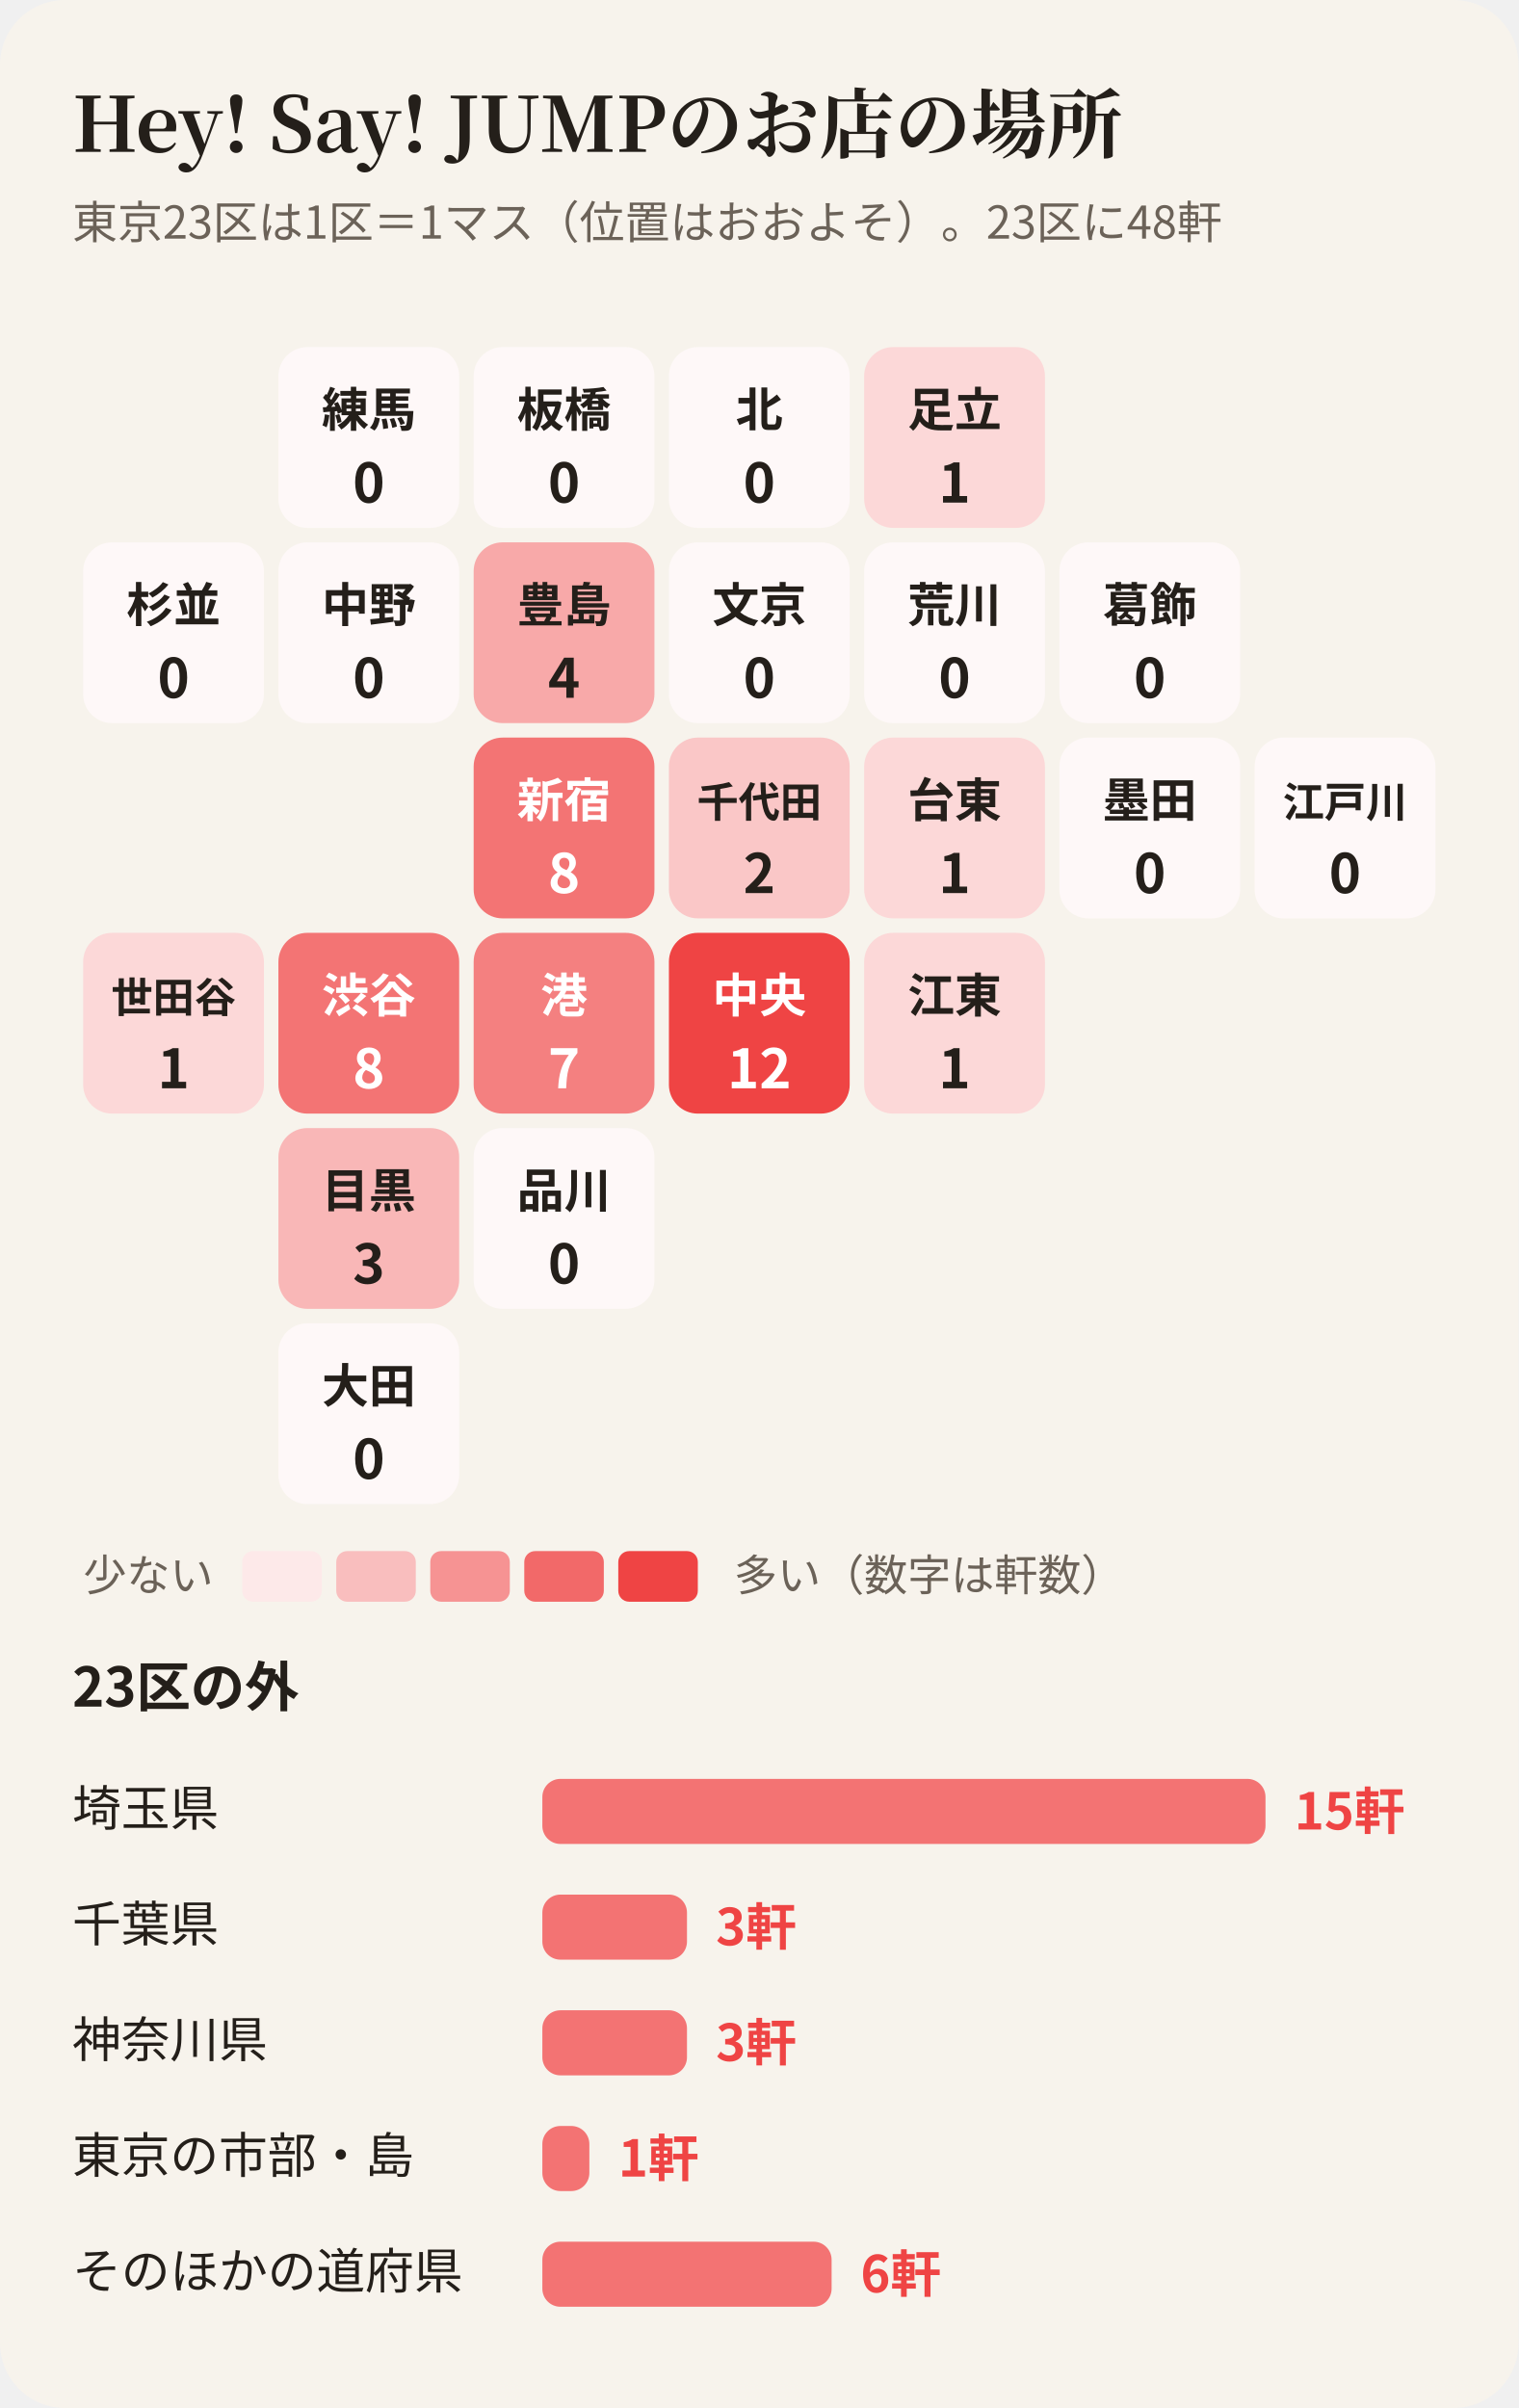
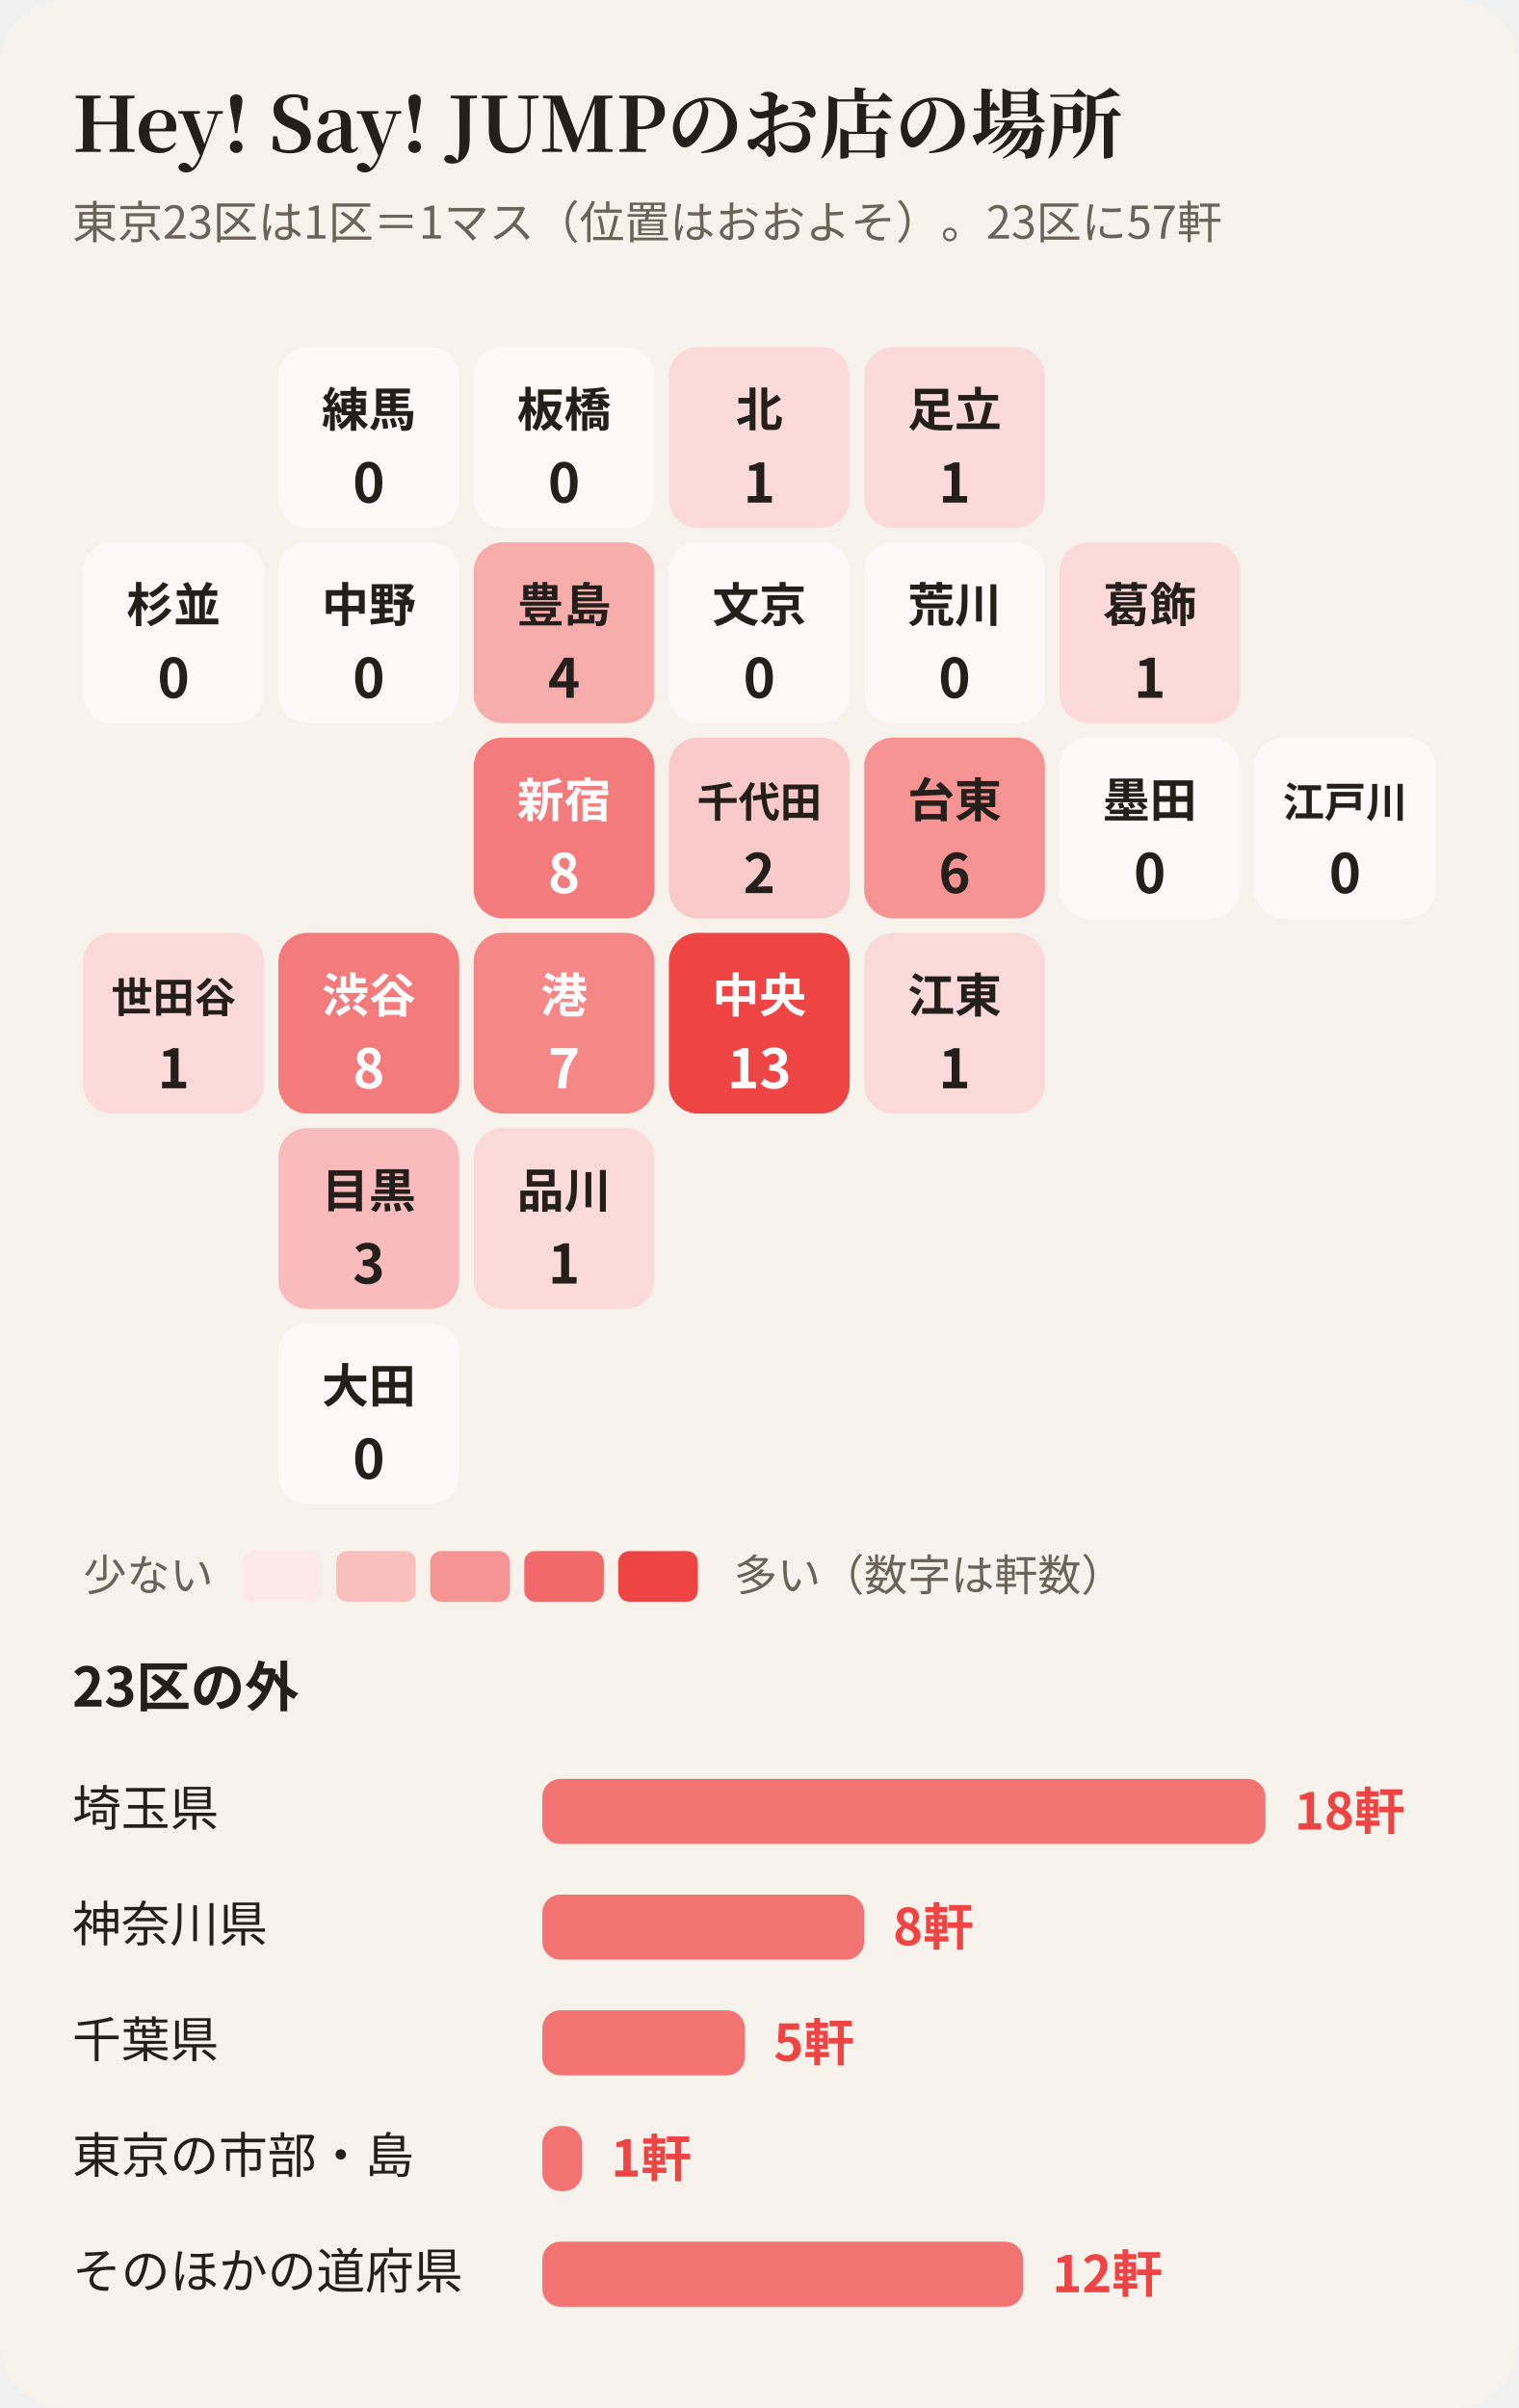
<svg xmlns="http://www.w3.org/2000/svg" viewBox="0 0 420 666" width="420" height="666" font-family="'Hiragino Sans','Noto Sans CJK JP','Noto Sans JP',sans-serif">
  <rect width="420" height="666" rx="18" fill="#F7F3EC" />
  <text x="20" y="42" font-size="21" font-weight="800" fill="#241F1A" font-family="'Hiragino Mincho ProN','Noto Serif CJK JP','Noto Serif JP',serif">Hey! Say! JUMPのお店の場所</text>
-   <text x="20" y="66" font-size="12.5" fill="#6B6258">東京23区は1区＝1マス（位置はおおよそ）。23区に48軒</text>
+   <text x="20" y="66" font-size="12.5" fill="#6B6258">東京23区は1区＝1マス（位置はおおよそ）。23区に57軒</text>
  <rect x="77" y="96" width="50" height="50" rx="8" fill="#fef8f8" />
  <text x="102.0" y="118" font-size="13" font-weight="700" text-anchor="middle" fill="#241F1A">練馬</text>
  <text x="102.0" y="139" font-size="15" font-weight="800" text-anchor="middle" fill="#241F1A">0</text>
  <rect x="131" y="96" width="50" height="50" rx="8" fill="#fef8f8" />
  <text x="156.0" y="118" font-size="13" font-weight="700" text-anchor="middle" fill="#241F1A">板橋</text>
  <text x="156.0" y="139" font-size="15" font-weight="800" text-anchor="middle" fill="#241F1A">0</text>
-   <rect x="185" y="96" width="50" height="50" rx="8" fill="#fef8f8" />
+   <rect x="185" y="96" width="50" height="50" rx="8" fill="#fcdada" />
  <text x="210.0" y="118" font-size="13" font-weight="700" text-anchor="middle" fill="#241F1A">北</text>
-   <text x="210.0" y="139" font-size="15" font-weight="800" text-anchor="middle" fill="#241F1A">0</text>
-   <rect x="239" y="96" width="50" height="50" rx="8" fill="#fcd8d8" />
+   <text x="210.0" y="139" font-size="15" font-weight="800" text-anchor="middle" fill="#241F1A">1</text>
+   <rect x="239" y="96" width="50" height="50" rx="8" fill="#fcdada" />
  <text x="264.0" y="118" font-size="13" font-weight="700" text-anchor="middle" fill="#241F1A">足立</text>
  <text x="264.0" y="139" font-size="15" font-weight="800" text-anchor="middle" fill="#241F1A">1</text>
  <rect x="23" y="150" width="50" height="50" rx="8" fill="#fef8f8" />
  <text x="48.0" y="172" font-size="13" font-weight="700" text-anchor="middle" fill="#241F1A">杉並</text>
  <text x="48.0" y="193" font-size="15" font-weight="800" text-anchor="middle" fill="#241F1A">0</text>
  <rect x="77" y="150" width="50" height="50" rx="8" fill="#fef8f8" />
  <text x="102.0" y="172" font-size="13" font-weight="700" text-anchor="middle" fill="#241F1A">中野</text>
  <text x="102.0" y="193" font-size="15" font-weight="800" text-anchor="middle" fill="#241F1A">0</text>
-   <rect x="131" y="150" width="50" height="50" rx="8" fill="#f8a9a9" />
+   <rect x="131" y="150" width="50" height="50" rx="8" fill="#f8adad" />
  <text x="156.0" y="172" font-size="13" font-weight="700" text-anchor="middle" fill="#241F1A">豊島</text>
  <text x="156.0" y="193" font-size="15" font-weight="800" text-anchor="middle" fill="#241F1A">4</text>
  <rect x="185" y="150" width="50" height="50" rx="8" fill="#fef8f8" />
  <text x="210.0" y="172" font-size="13" font-weight="700" text-anchor="middle" fill="#241F1A">文京</text>
  <text x="210.0" y="193" font-size="15" font-weight="800" text-anchor="middle" fill="#241F1A">0</text>
  <rect x="239" y="150" width="50" height="50" rx="8" fill="#fef8f8" />
  <text x="264.0" y="172" font-size="13" font-weight="700" text-anchor="middle" fill="#241F1A">荒川</text>
  <text x="264.0" y="193" font-size="15" font-weight="800" text-anchor="middle" fill="#241F1A">0</text>
-   <rect x="293" y="150" width="50" height="50" rx="8" fill="#fef8f8" />
+   <rect x="293" y="150" width="50" height="50" rx="8" fill="#fcdada" />
  <text x="318.0" y="172" font-size="13" font-weight="700" text-anchor="middle" fill="#241F1A">葛飾</text>
-   <text x="318.0" y="193" font-size="15" font-weight="800" text-anchor="middle" fill="#241F1A">0</text>
-   <rect x="131" y="204" width="50" height="50" rx="8" fill="#f37474" />
+   <text x="318.0" y="193" font-size="15" font-weight="800" text-anchor="middle" fill="#241F1A">1</text>
+   <rect x="131" y="204" width="50" height="50" rx="8" fill="#f47b7b" />
  <text x="156.0" y="226" font-size="13" font-weight="700" text-anchor="middle" fill="#fff">新宿</text>
  <text x="156.0" y="247" font-size="15" font-weight="800" text-anchor="middle" fill="#fff">8</text>
-   <rect x="185" y="204" width="50" height="50" rx="8" fill="#fac7c7" />
+   <rect x="185" y="204" width="50" height="50" rx="8" fill="#facaca" />
  <text x="210.0" y="226" font-size="11.5" font-weight="700" text-anchor="middle" fill="#241F1A">千代田</text>
  <text x="210.0" y="247" font-size="15" font-weight="800" text-anchor="middle" fill="#241F1A">2</text>
-   <rect x="239" y="204" width="50" height="50" rx="8" fill="#fcd8d8" />
+   <rect x="239" y="204" width="50" height="50" rx="8" fill="#f69393" />
  <text x="264.0" y="226" font-size="13" font-weight="700" text-anchor="middle" fill="#241F1A">台東</text>
-   <text x="264.0" y="247" font-size="15" font-weight="800" text-anchor="middle" fill="#241F1A">1</text>
+   <text x="264.0" y="247" font-size="15" font-weight="800" text-anchor="middle" fill="#241F1A">6</text>
  <rect x="293" y="204" width="50" height="50" rx="8" fill="#fef8f8" />
  <text x="318.0" y="226" font-size="13" font-weight="700" text-anchor="middle" fill="#241F1A">墨田</text>
  <text x="318.0" y="247" font-size="15" font-weight="800" text-anchor="middle" fill="#241F1A">0</text>
  <rect x="347" y="204" width="50" height="50" rx="8" fill="#fef8f8" />
  <text x="372.0" y="226" font-size="11.5" font-weight="700" text-anchor="middle" fill="#241F1A">江戸川</text>
  <text x="372.0" y="247" font-size="15" font-weight="800" text-anchor="middle" fill="#241F1A">0</text>
-   <rect x="23" y="258" width="50" height="50" rx="8" fill="#fcd8d8" />
+   <rect x="23" y="258" width="50" height="50" rx="8" fill="#fcdada" />
  <text x="48.0" y="280" font-size="11.5" font-weight="700" text-anchor="middle" fill="#241F1A">世田谷</text>
  <text x="48.0" y="301" font-size="15" font-weight="800" text-anchor="middle" fill="#241F1A">1</text>
-   <rect x="77" y="258" width="50" height="50" rx="8" fill="#f37474" />
+   <rect x="77" y="258" width="50" height="50" rx="8" fill="#f47b7b" />
  <text x="102.0" y="280" font-size="13" font-weight="700" text-anchor="middle" fill="#fff">渋谷</text>
  <text x="102.0" y="301" font-size="15" font-weight="800" text-anchor="middle" fill="#fff">8</text>
-   <rect x="131" y="258" width="50" height="50" rx="8" fill="#f48080" />
+   <rect x="131" y="258" width="50" height="50" rx="8" fill="#f58787" />
  <text x="156.0" y="280" font-size="13" font-weight="700" text-anchor="middle" fill="#fff">港</text>
  <text x="156.0" y="301" font-size="15" font-weight="800" text-anchor="middle" fill="#fff">7</text>
  <rect x="185" y="258" width="50" height="50" rx="8" fill="#ef4444" />
  <text x="210.0" y="280" font-size="13" font-weight="700" text-anchor="middle" fill="#fff">中央</text>
-   <text x="210.0" y="301" font-size="15" font-weight="800" text-anchor="middle" fill="#fff">12</text>
-   <rect x="239" y="258" width="50" height="50" rx="8" fill="#fcd8d8" />
+   <text x="210.0" y="301" font-size="15" font-weight="800" text-anchor="middle" fill="#fff">13</text>
+   <rect x="239" y="258" width="50" height="50" rx="8" fill="#fcdada" />
  <text x="264.0" y="280" font-size="13" font-weight="700" text-anchor="middle" fill="#241F1A">江東</text>
  <text x="264.0" y="301" font-size="15" font-weight="800" text-anchor="middle" fill="#241F1A">1</text>
-   <rect x="77" y="312" width="50" height="50" rx="8" fill="#f9b7b7" />
+   <rect x="77" y="312" width="50" height="50" rx="8" fill="#f9bbbb" />
  <text x="102.0" y="334" font-size="13" font-weight="700" text-anchor="middle" fill="#241F1A">目黒</text>
  <text x="102.0" y="355" font-size="15" font-weight="800" text-anchor="middle" fill="#241F1A">3</text>
-   <rect x="131" y="312" width="50" height="50" rx="8" fill="#fef8f8" />
+   <rect x="131" y="312" width="50" height="50" rx="8" fill="#fcdada" />
  <text x="156.0" y="334" font-size="13" font-weight="700" text-anchor="middle" fill="#241F1A">品川</text>
-   <text x="156.0" y="355" font-size="15" font-weight="800" text-anchor="middle" fill="#241F1A">0</text>
+   <text x="156.0" y="355" font-size="15" font-weight="800" text-anchor="middle" fill="#241F1A">1</text>
  <rect x="77" y="366" width="50" height="50" rx="8" fill="#fef8f8" />
  <text x="102.0" y="388" font-size="13" font-weight="700" text-anchor="middle" fill="#241F1A">大田</text>
  <text x="102.0" y="409" font-size="15" font-weight="800" text-anchor="middle" fill="#241F1A">0</text>
  <text x="23" y="440" font-size="12" fill="#6B6258">少ない</text>
  <rect x="67" y="429" width="22" height="14" rx="3" fill="#fde9e9" />
  <rect x="93" y="429" width="22" height="14" rx="3" fill="#f9bebe" />
  <rect x="119" y="429" width="22" height="14" rx="3" fill="#f69393" />
  <rect x="145" y="429" width="22" height="14" rx="3" fill="#f26969" />
  <rect x="171" y="429" width="22" height="14" rx="3" fill="#ef4444" />
  <text x="203" y="440" font-size="12" fill="#6B6258">多い（数字は軒数）</text>
  <text x="20" y="472" font-size="15" font-weight="800" fill="#241F1A">23区の外</text>
  <text x="20" y="505" font-size="13.5" fill="#241F1A">埼玉県</text>
  <rect x="150" y="492" width="200" height="18" rx="5" fill="#f37373" />
-   <text x="358" y="506" font-size="14" font-weight="800" fill="#ef4444">15軒</text>
-   <text x="20" y="537" font-size="13.5" fill="#241F1A">千葉県</text>
-   <rect x="150" y="524" width="40" height="18" rx="5" fill="#f37373" />
-   <text x="198" y="538" font-size="14" font-weight="800" fill="#ef4444">3軒</text>
-   <text x="20" y="569" font-size="13.5" fill="#241F1A">神奈川県</text>
-   <rect x="150" y="556" width="40" height="18" rx="5" fill="#f37373" />
-   <text x="198" y="570" font-size="14" font-weight="800" fill="#ef4444">3軒</text>
+   <text x="358" y="506" font-size="14" font-weight="800" fill="#ef4444">18軒</text>
+   <text x="20" y="537" font-size="13.5" fill="#241F1A">神奈川県</text>
+   <rect x="150" y="524" width="89" height="18" rx="5" fill="#f37373" />
+   <text x="247" y="538" font-size="14" font-weight="800" fill="#ef4444">8軒</text>
+   <text x="20" y="569" font-size="13.5" fill="#241F1A">千葉県</text>
+   <rect x="150" y="556" width="56" height="18" rx="5" fill="#f37373" />
+   <text x="214" y="570" font-size="14" font-weight="800" fill="#ef4444">5軒</text>
  <text x="20" y="601" font-size="13.5" fill="#241F1A">東京の市部・島</text>
-   <rect x="150" y="588" width="13" height="18" rx="5" fill="#f37373" />
-   <text x="171" y="602" font-size="14" font-weight="800" fill="#ef4444">1軒</text>
+   <rect x="150" y="588" width="11" height="18" rx="5" fill="#f37373" />
+   <text x="169" y="602" font-size="14" font-weight="800" fill="#ef4444">1軒</text>
  <text x="20" y="633" font-size="13.5" fill="#241F1A">そのほかの道府県</text>
-   <rect x="150" y="620" width="80" height="18" rx="5" fill="#f37373" />
-   <text x="238" y="634" font-size="14" font-weight="800" fill="#ef4444">6軒</text>
+   <rect x="150" y="620" width="133" height="18" rx="5" fill="#f37373" />
+   <text x="291" y="634" font-size="14" font-weight="800" fill="#ef4444">12軒</text>
</svg>
